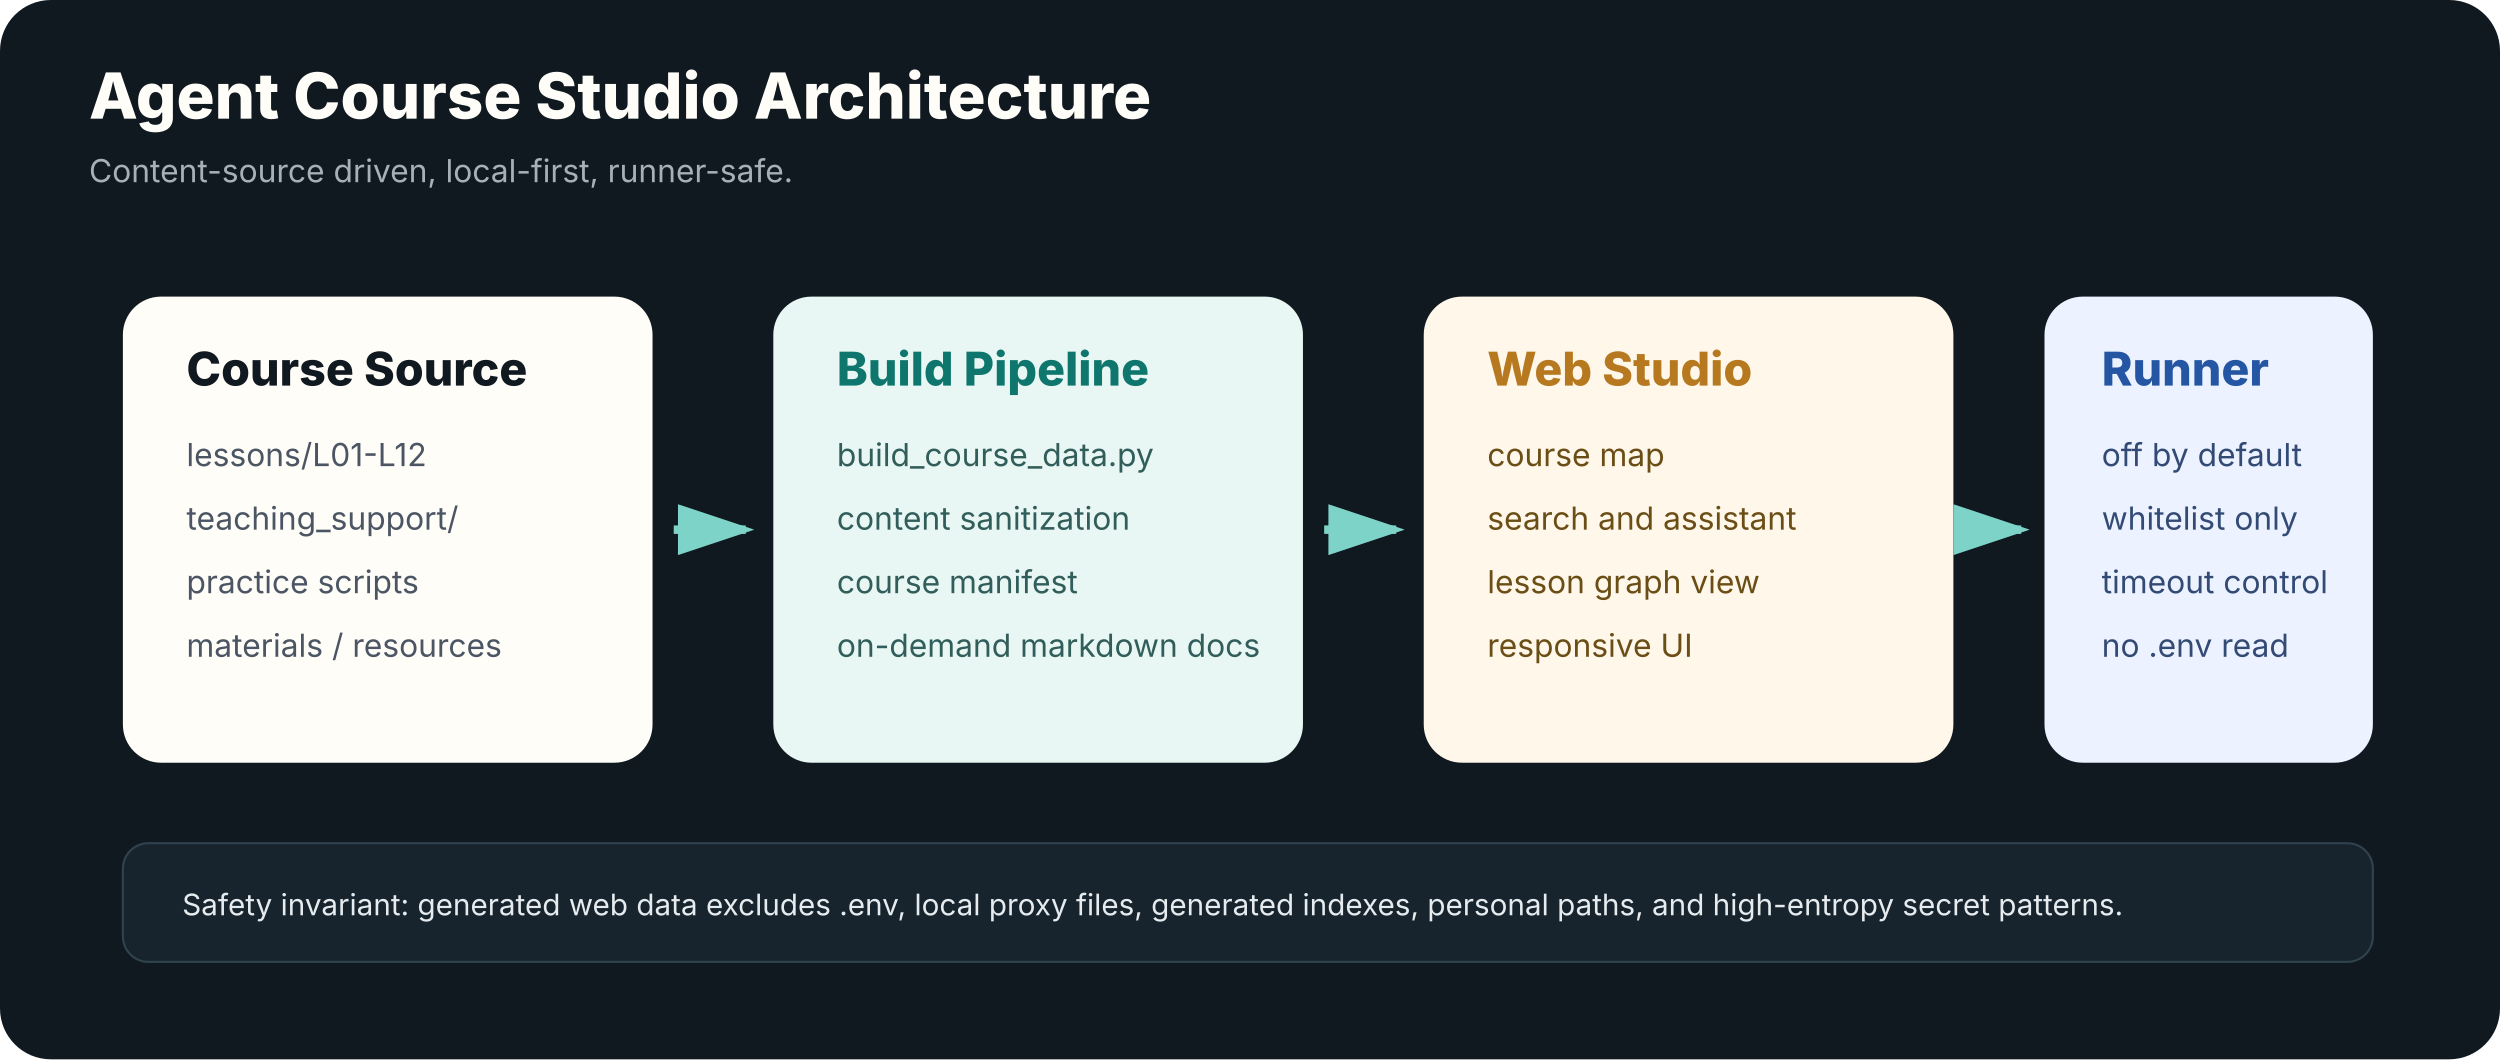
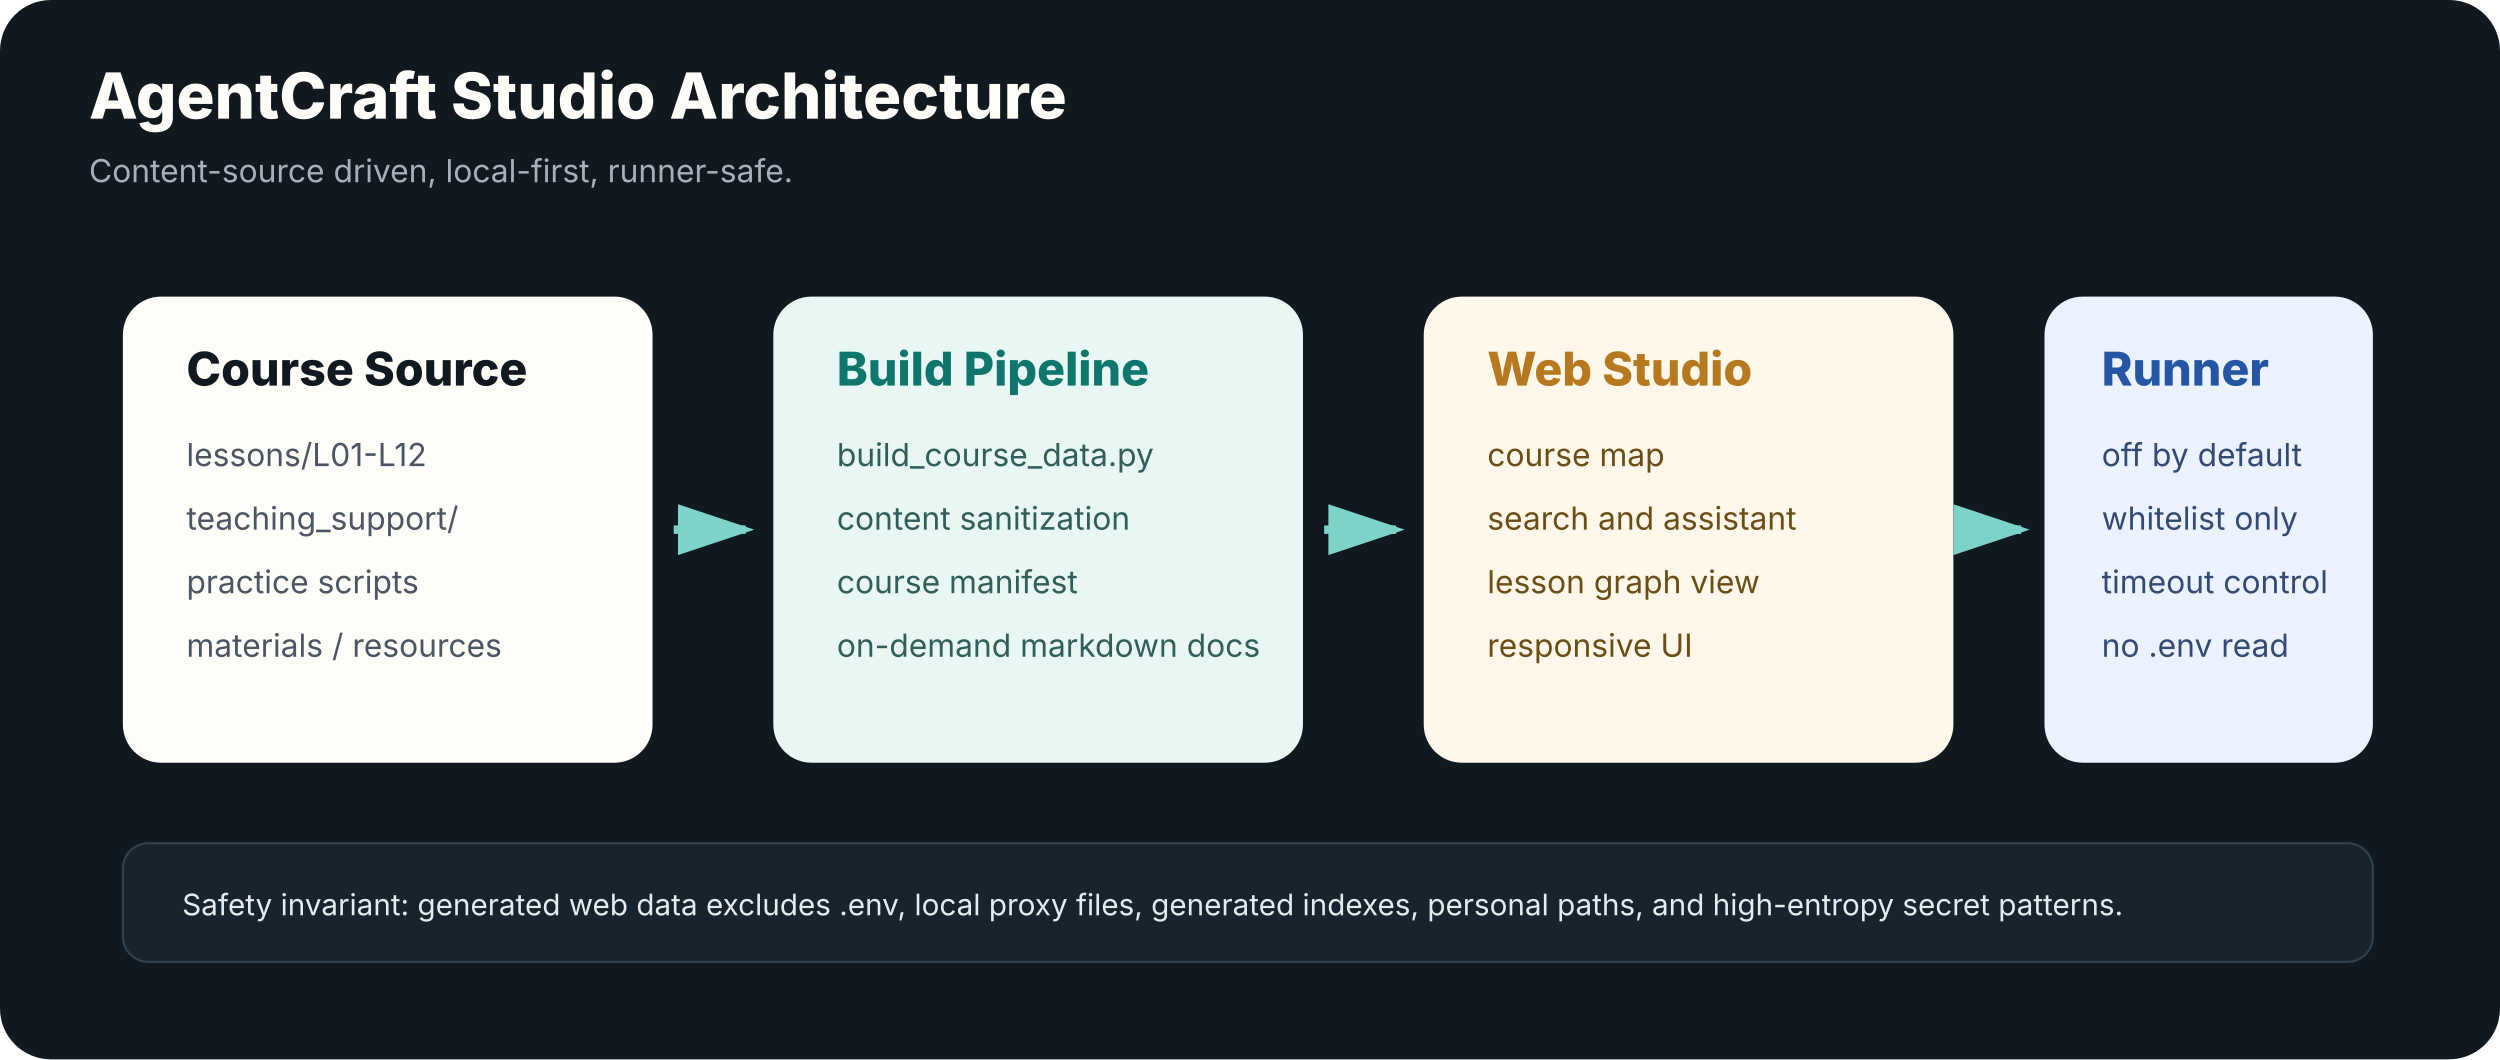
<svg xmlns="http://www.w3.org/2000/svg" width="1180" height="500" viewBox="0 0 1180 500" fill="none" role="img" aria-labelledby="title desc">
  <rect width="1180" height="500" rx="24" fill="#101820" />
-   <text x="42" y="56" fill="#FFFDF8" font-family="Inter,Arial,sans-serif" font-size="30" font-weight="800">Agent Course Studio Architecture</text>
+   <text x="42" y="56" fill="#FFFDF8" font-family="Inter,Arial,sans-serif" font-size="30" font-weight="800">AgentCraft Studio Architecture</text>
  <text x="42" y="86" fill="#A7B0B8" font-family="Inter,Arial,sans-serif" font-size="15">Content-source driven, local-first, runner-safe.</text>
  <defs>
    <marker id="arrow" markerWidth="10" markerHeight="10" refX="8" refY="3" orient="auto" markerUnits="strokeWidth">
      <path d="M0,0 L0,6 L9,3 z" fill="#7DD3C7" />
    </marker>
  </defs>
  <g font-family="Inter,Arial,sans-serif">
    <rect x="58" y="140" width="250" height="220" rx="18" fill="#FFFDF8" />
    <text x="88" y="182" fill="#101820" font-size="22" font-weight="800">Course Source</text>
    <text x="88" y="220" fill="#4B5563" font-size="15">lessons/L01-L12</text>
    <text x="88" y="250" fill="#4B5563" font-size="15">teaching_support/</text>
    <text x="88" y="280" fill="#4B5563" font-size="15">practice scripts</text>
    <text x="88" y="310" fill="#4B5563" font-size="15">materials / resources</text>
    <rect x="365" y="140" width="250" height="220" rx="18" fill="#E8F7F3" />
    <text x="395" y="182" fill="#0F766E" font-size="22" font-weight="800">Build Pipeline</text>
    <text x="395" y="220" fill="#315D5A" font-size="15">build_course_data.py</text>
    <text x="395" y="250" fill="#315D5A" font-size="15">content sanitization</text>
    <text x="395" y="280" fill="#315D5A" font-size="15">course manifest</text>
    <text x="395" y="310" fill="#315D5A" font-size="15">on-demand markdown docs</text>
    <rect x="672" y="140" width="250" height="220" rx="18" fill="#FFF7EA" />
    <text x="702" y="182" fill="#B7791F" font-size="22" font-weight="800">Web Studio</text>
    <text x="702" y="220" fill="#6B4E16" font-size="15">course map</text>
    <text x="702" y="250" fill="#6B4E16" font-size="15">search and assistant</text>
    <text x="702" y="280" fill="#6B4E16" font-size="15">lesson graph view</text>
    <text x="702" y="310" fill="#6B4E16" font-size="15">responsive UI</text>
    <rect x="965" y="140" width="155" height="220" rx="18" fill="#ECF2FF" />
    <text x="992" y="182" fill="#2556A3" font-size="22" font-weight="800">Runner</text>
    <text x="992" y="220" fill="#334B74" font-size="15">off by default</text>
    <text x="992" y="250" fill="#334B74" font-size="15">whitelist only</text>
    <text x="992" y="280" fill="#334B74" font-size="15">timeout control</text>
    <text x="992" y="310" fill="#334B74" font-size="15">no .env read</text>
    <path d="M318 250H352" stroke="#7DD3C7" stroke-width="4" marker-end="url(#arrow)" />
    <path d="M625 250H659" stroke="#7DD3C7" stroke-width="4" marker-end="url(#arrow)" />
    <path d="M932 250H954" stroke="#7DD3C7" stroke-width="4" marker-end="url(#arrow)" />
  </g>
  <g font-family="Inter,Arial,sans-serif" font-size="14">
    <rect x="58" y="398" width="1062" height="56" rx="12" fill="#17242D" stroke="#30424D" />
    <text x="86" y="432" fill="#E5EBEE">Safety invariant: generated web data excludes .env, local proxy files, generated indexes, personal paths, and high-entropy secret patterns.</text>
  </g>
</svg>
